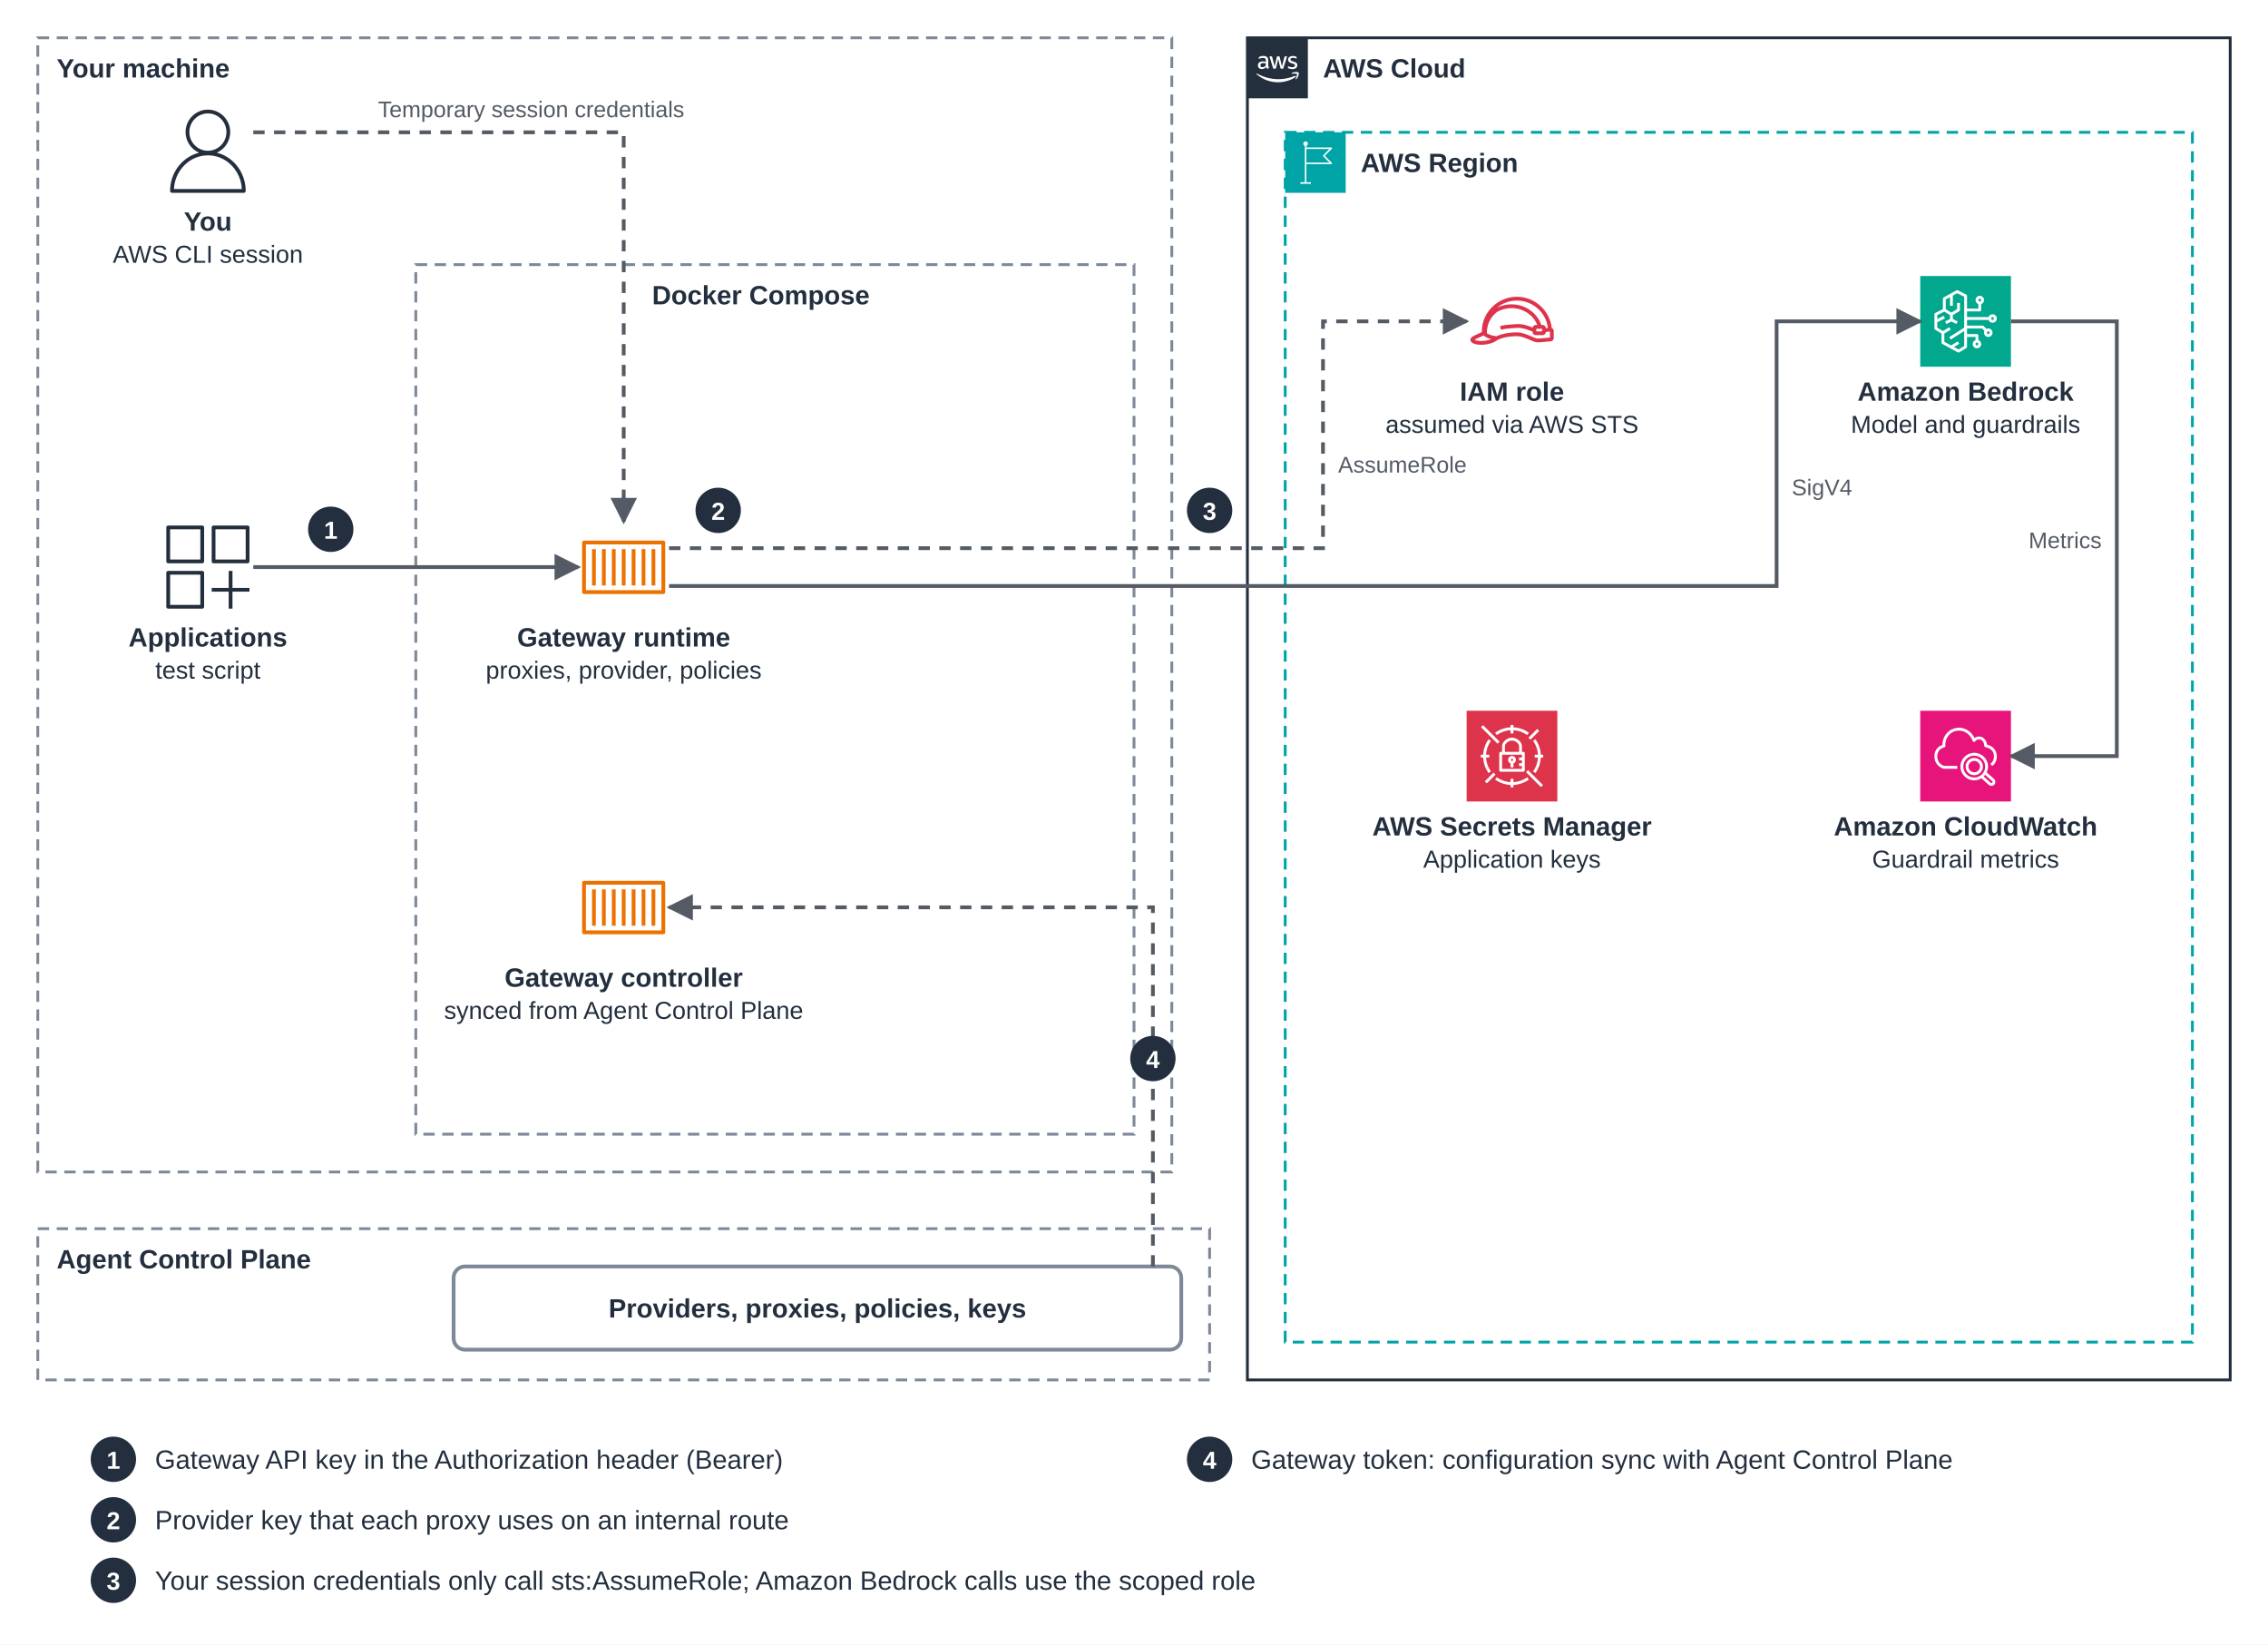
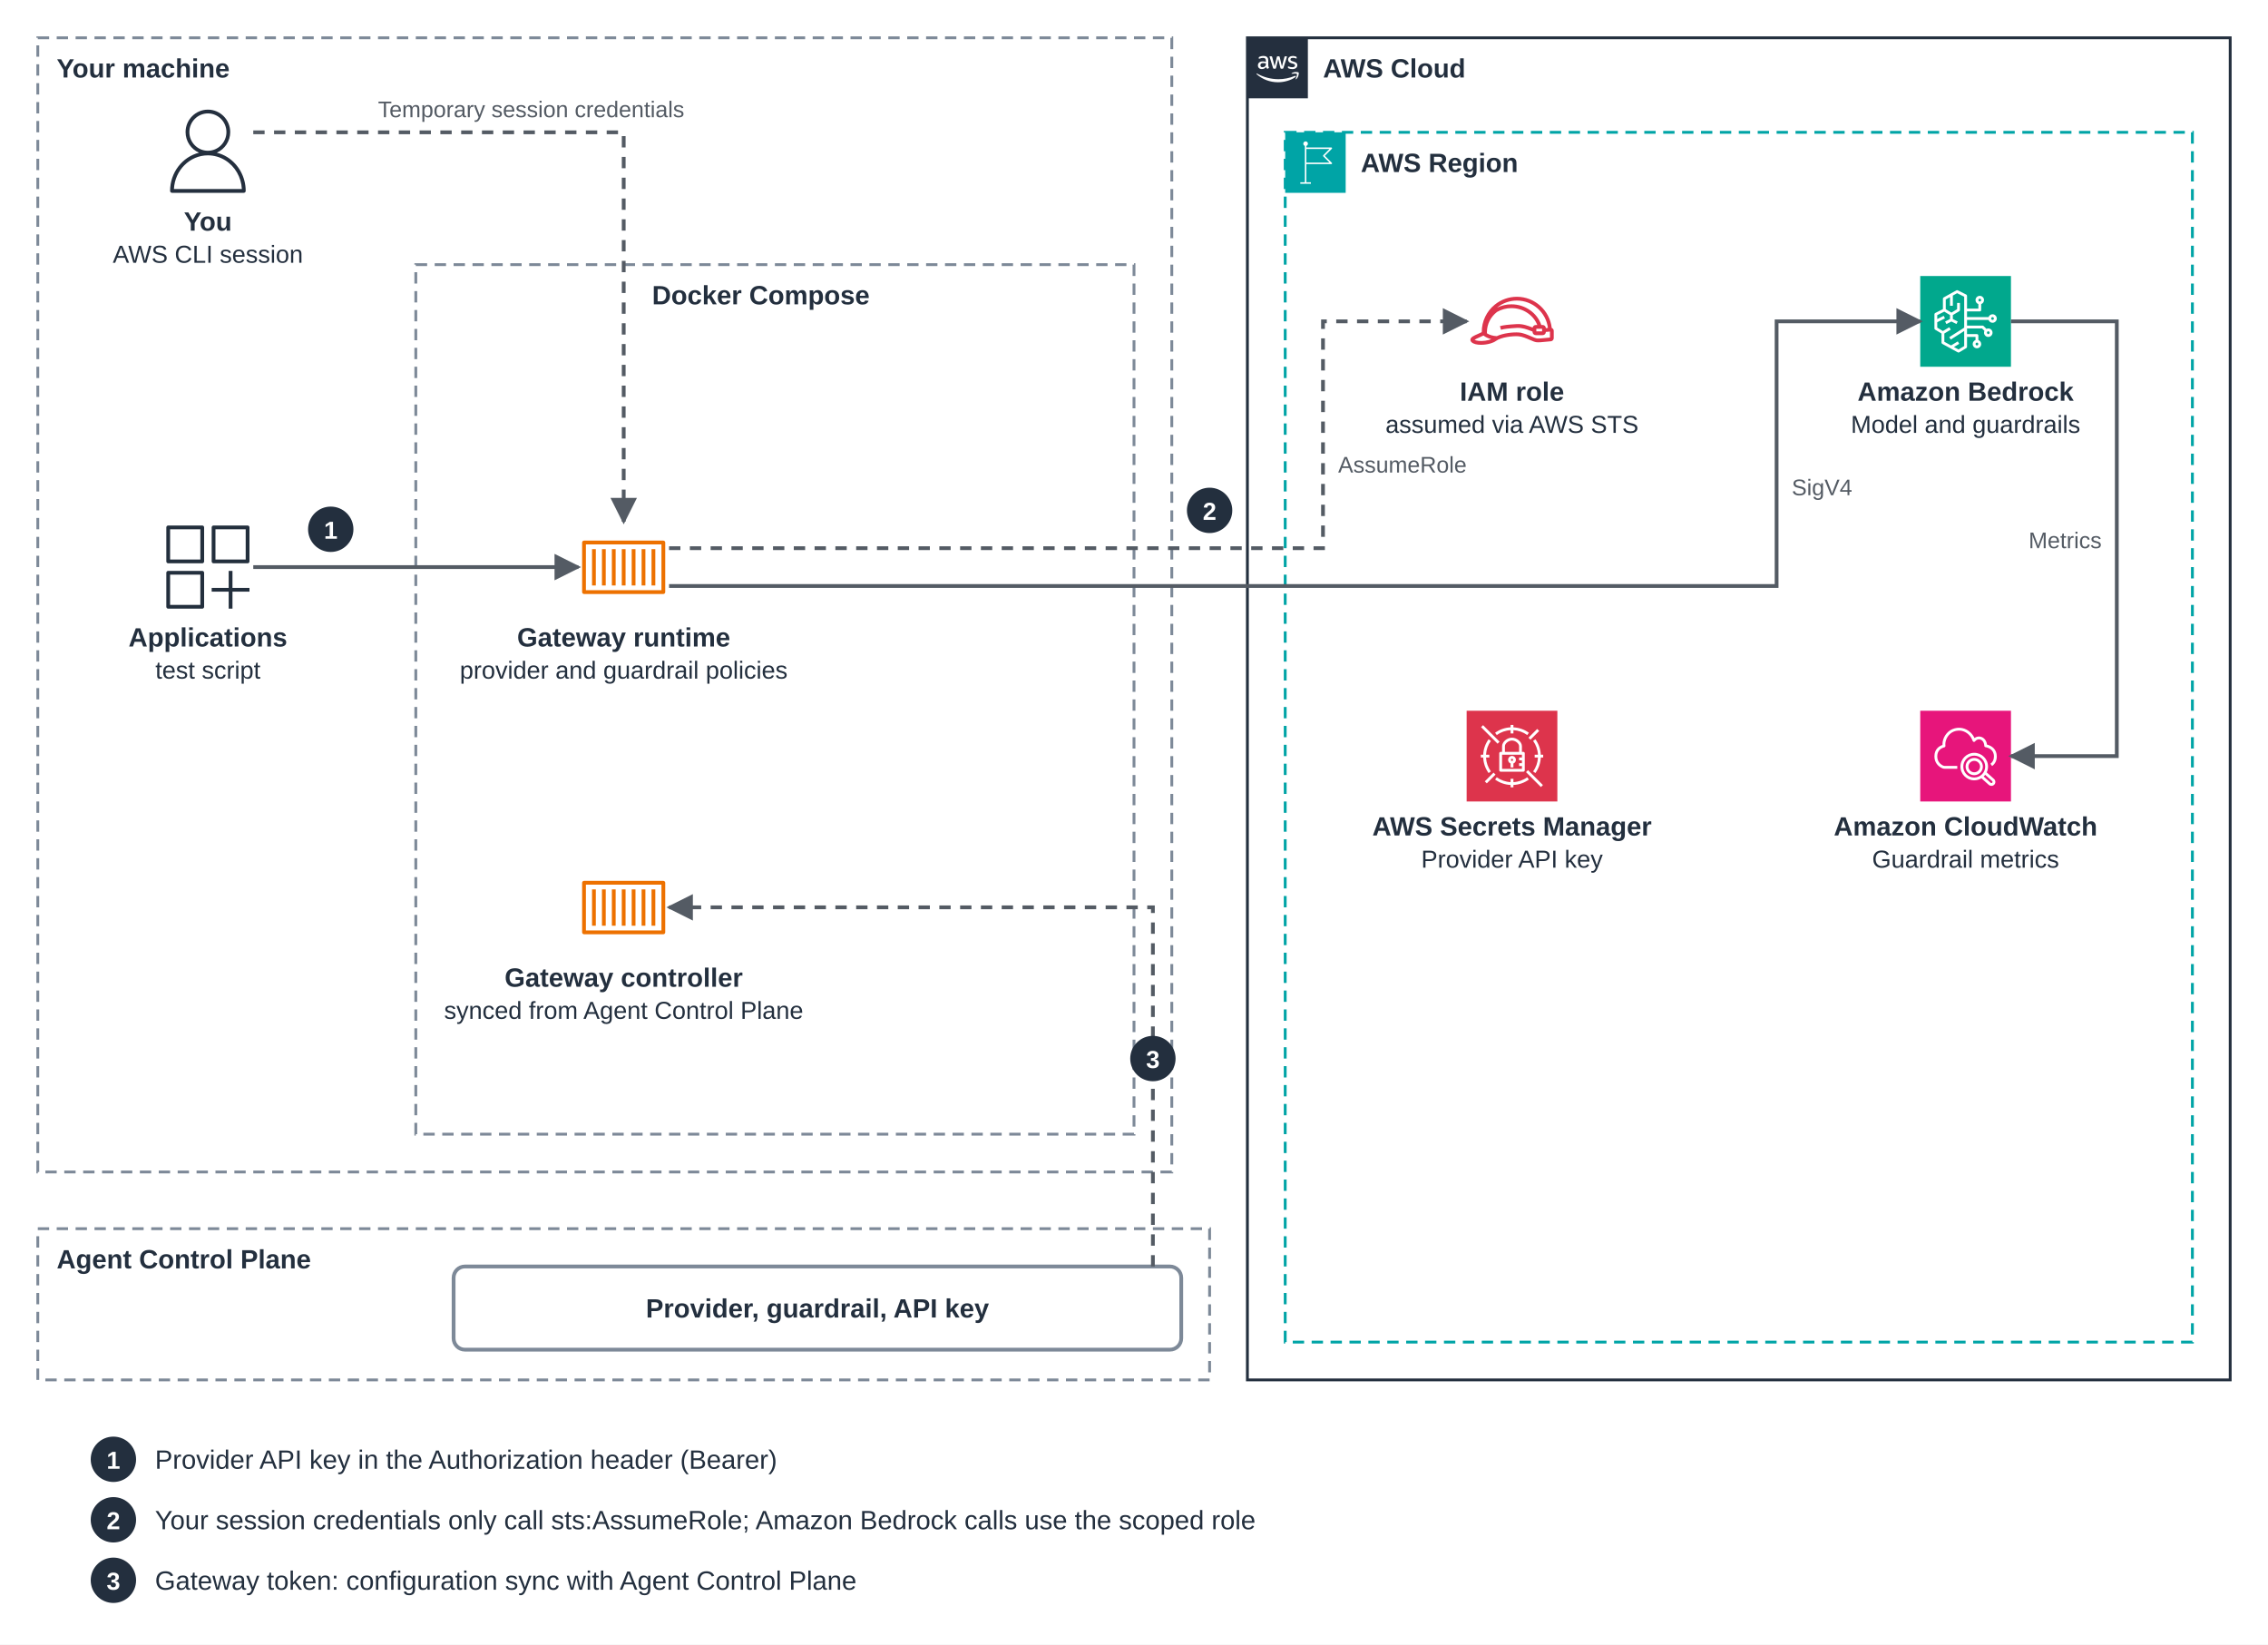
<svg xmlns="http://www.w3.org/2000/svg" width="1200" height="870" viewBox="0 0 1200 870">
  <rect width="1200" height="870" fill="#FFFFFF" />
  <defs>
    <marker id="ah" viewBox="0 0 10 10" refX="9" refY="5" markerWidth="7" markerHeight="7" orient="auto-start-reverse">
      <path d="M0 0L10 5L0 10z" fill="#545B64" />
    </marker>
  </defs>
  <rect x="20" y="20" width="600" height="600" fill="none" stroke="#7D8998" stroke-width="1.5" stroke-dasharray="6 4" />
  <text x="30" y="41" font-size="14" font-weight="bold" text-anchor="start" fill="#232F3E" font-family="'Amazon Ember', Arial, Helvetica, sans-serif">Your machine</text>
  <svg x="86.0" y="56.0" width="48" height="48" viewBox="0 0 48 48">
    <path fill="#242f3e" fill-rule="evenodd" d="M6.025 44c.499-9.915 8.37-17.822 17.975-17.822 3.248 0 6.43.914 9.205 2.644 5.149 3.211 8.448 8.961 8.769 15.178zm8.167-30.122c0-5.446 4.4-9.878 9.809-9.878 5.407 0 9.806 4.432 9.806 9.878 0 5.447-4.399 9.879-9.806 9.879-5.409 0-9.809-4.432-9.809-9.879m20.071 13.247a19.4 19.4 0 0 0-5.565-2.354 11.89 11.89 0 0 0 7.109-10.893C35.807 7.329 30.51 2 24.001 2c-6.512 0-11.809 5.329-11.809 11.878 0 4.877 2.938 9.072 7.125 10.9C10.545 26.981 4 35.2 4 45a1 1 0 0 0 1 1h38a1 1 0 0 0 1-1c0-7.281-3.731-14.13-9.737-17.875" />
  </svg>
  <text x="110" y="122.0" font-size="14" font-weight="bold" text-anchor="middle" fill="#232F3E" font-family="'Amazon Ember', Arial, Helvetica, sans-serif">You</text>
  <text x="110" y="139.0" font-size="13" font-weight="normal" text-anchor="middle" fill="#232F3E" font-family="'Amazon Ember', Arial, Helvetica, sans-serif">AWS CLI session</text>
  <svg x="86.0" y="276.0" width="48" height="48" viewBox="0 0 48 48">
    <path fill="#232f3d" fill-rule="evenodd" d="M37 35h9v2h-9v9h-2v-9h-9v-2h9v-9h2zM4 44h16V28H4zm17-18H3a1 1 0 0 0-1 1v18a1 1 0 0 0 1 1h18a1 1 0 0 0 1-1V27a1 1 0 0 0-1-1m7-6h16V4H28zM45 2H27a1 1 0 0 0-1 1v18a1 1 0 0 0 1 1h18a1 1 0 0 0 1-1V3a1 1 0 0 0-1-1M4 20h16V4H4zM21 2H3a1 1 0 0 0-1 1v18a1 1 0 0 0 1 1h18a1 1 0 0 0 1-1V3a1 1 0 0 0-1-1" />
  </svg>
  <text x="110" y="342.0" font-size="14" font-weight="bold" text-anchor="middle" fill="#232F3E" font-family="'Amazon Ember', Arial, Helvetica, sans-serif">Applications</text>
  <text x="110" y="359.0" font-size="13" font-weight="normal" text-anchor="middle" fill="#232F3E" font-family="'Amazon Ember', Arial, Helvetica, sans-serif">test script</text>
  <rect x="220" y="140" width="380" height="460" fill="none" stroke="#7D8998" stroke-width="1.5" stroke-dasharray="6 4" />
  <text x="345" y="161" font-size="14" font-weight="bold" text-anchor="start" fill="#232F3E" font-family="'Amazon Ember', Arial, Helvetica, sans-serif">Docker Compose</text>
  <svg x="306.0" y="276.0" width="48" height="48" viewBox="0 0 48 48">
    <path fill="#ed7100" fill-rule="evenodd" d="M38.725 33.735h2V14.497h-2zm-5.246 0h2V14.497h-2zm-5.247 0h2V14.497h-2zm-5.246 0h2V14.497h-2zm-5.247 0h2V14.497h-2zm-5.246 0h2V14.497h-2zm-5.247 0h2V14.497h-2zm-3.247 2.497h39.973V12H3.999zM44.972 10H3a1 1 0 0 0-1 1v26.233a1 1 0 0 0 1 1h41.972a1 1 0 0 0 1-1V11a1 1 0 0 0-1-1" />
  </svg>
  <text x="330" y="342.0" font-size="14" font-weight="bold" text-anchor="middle" fill="#232F3E" font-family="'Amazon Ember', Arial, Helvetica, sans-serif">Gateway runtime</text>
-   <text x="330" y="359.0" font-size="13" font-weight="normal" text-anchor="middle" fill="#232F3E" font-family="'Amazon Ember', Arial, Helvetica, sans-serif">proxies, provider, policies</text>
+   <text x="330" y="359.0" font-size="13" font-weight="normal" text-anchor="middle" fill="#232F3E" font-family="'Amazon Ember', Arial, Helvetica, sans-serif">provider and guardrail policies</text>
  <svg x="306.0" y="456.0" width="48" height="48" viewBox="0 0 48 48">
    <path fill="#ed7100" fill-rule="evenodd" d="M38.725 33.735h2V14.497h-2zm-5.246 0h2V14.497h-2zm-5.247 0h2V14.497h-2zm-5.246 0h2V14.497h-2zm-5.247 0h2V14.497h-2zm-5.246 0h2V14.497h-2zm-5.247 0h2V14.497h-2zm-3.247 2.497h39.973V12H3.999zM44.972 10H3a1 1 0 0 0-1 1v26.233a1 1 0 0 0 1 1h41.972a1 1 0 0 0 1-1V11a1 1 0 0 0-1-1" />
  </svg>
  <text x="330" y="522.0" font-size="14" font-weight="bold" text-anchor="middle" fill="#232F3E" font-family="'Amazon Ember', Arial, Helvetica, sans-serif">Gateway controller</text>
  <text x="330" y="539.0" font-size="13" font-weight="normal" text-anchor="middle" fill="#232F3E" font-family="'Amazon Ember', Arial, Helvetica, sans-serif">synced from Agent Control Plane</text>
  <rect x="20" y="650" width="620" height="80" fill="none" stroke="#7D8998" stroke-width="1.5" stroke-dasharray="6 4" />
  <text x="30" y="671" font-size="14" font-weight="bold" text-anchor="start" fill="#232F3E" font-family="'Amazon Ember', Arial, Helvetica, sans-serif">Agent Control Plane</text>
  <rect x="240" y="670" width="385" height="44" rx="6" fill="#FFFFFF" stroke="#7D8998" stroke-width="2" />
-   <text x="432.5" y="697.0" font-size="14" font-weight="bold" text-anchor="middle" fill="#232F3E" font-family="'Amazon Ember', Arial, Helvetica, sans-serif">Providers, proxies, policies, keys</text>
+   <text x="432.5" y="697.0" font-size="14" font-weight="bold" text-anchor="middle" fill="#232F3E" font-family="'Amazon Ember', Arial, Helvetica, sans-serif">Provider, guardrail, API key</text>
  <rect x="660" y="20" width="520" height="710" fill="none" stroke="#232F3E" stroke-width="1.5" />
  <svg x="660.0" y="20.0" width="32" height="32" viewBox="0 0 40 40">
    <g fill="none" fill-rule="evenodd">
      <path fill="#242f3e" d="M0 0h40v40H0z" />
      <path fill="#fff" d="M32.698 23.9c.361.47-.4 2.4-.74 3.264-.105.262.117.365.35.168 1.512-1.284 1.904-3.975 1.593-4.363-.307-.386-2.95-.717-4.563.432-.249.177-.206.42.07.389.907-.112 2.93-.357 3.29.11m-.842 2.01c.518-.378.074-.941-.454-.72-3.513 1.464-7.327 2.173-10.8 2.173-5.143 0-10.127-1.39-14.156-3.695-.352-.202-.613.155-.319.414 3.733 3.316 8.67 5.309 14.147 5.309 3.91 0 8.451-1.208 11.582-3.481m-2.144-5.215a6.6 6.6 0 0 1-1.459-.161q-.714-.163-1.093-.373-.233-.128-.29-.258a.7.7 0 0 1-.059-.26v-.47q0-.29.216-.292.083.002.173.033.091.034.241.098.48.21 1.044.324.564.113 1.126.113.895 0 1.384-.308a.97.97 0 0 0 .49-.873.88.88 0 0 0-.258-.65q-.256-.258-.952-.484l-1.375-.421q-1.045-.325-1.517-.938a2.17 2.17 0 0 1-.472-1.347q0-.581.258-1.027.255-.445.676-.761.427-.314.99-.478A4.3 4.3 0 0 1 30.025 12q.315 0 .64.04a6.3 6.3 0 0 1 1.15.252q.248.082.4.162a.9.9 0 0 1 .28.227.5.5 0 0 1 .083.308v.436q0 .291-.217.29-.114.002-.364-.111c-.54-.24-1.15-.356-1.82-.356q-.815 0-1.262.258-.448.26-.448.827 0 .388.283.655.281.267 1.044.51l1.342.423q1.028.322 1.466.888.441.568.441 1.295 0 .6-.25 1.078-.248.477-.689.817a3.1 3.1 0 0 1-1.05.518q-.615.179-1.343.178m-12.165-.244q-.248.002-.365-.087-.117-.09-.199-.365l-2.222-7.157a1.8 1.8 0 0 1-.082-.371q0-.227.233-.227h.927q.265 0 .374.09.106.086.19.364l1.59 6.12 1.477-6.12q.066-.278.181-.364.116-.09.38-.09h.765q.263 0 .38.09.116.086.182.364l1.493 6.2 1.64-6.2q.082-.278.19-.364.109-.09.373-.09h.878q.233 0 .233.227a1 1 0 0 1-.016.144 2 2 0 0 1-.068.227l-2.286 7.157q-.083.275-.2.365-.116.088-.364.087h-.813q-.264.001-.38-.094-.116-.099-.182-.373l-1.476-5.96-1.457 5.96q-.067.274-.183.373-.116.095-.38.094zM9.94 19.449q.465 0 .98-.17.513-.17.893-.592.232-.259.324-.591.09-.33.09-.801v-.388a8 8 0 0 0-1.757-.211q-.945 0-1.408.373-.464.37-.465 1.07 0 .645.35.978.347.332.993.332m3.846-1.408q0 .517.107.825.11.31.307.664a.4.4 0 0 1 .066.209q0 .148-.182.276l-.597.39a.5.5 0 0 1-.248.08.4.4 0 0 1-.282-.128 2 2 0 0 1-.339-.43 6 6 0 0 1-.29-.544q-1.112 1.28-2.785 1.28-1.194.001-1.89-.664-.696-.664-.696-1.78 0-1.182.863-1.903.86-.72 2.32-.721.48 0 1.002.073t1.084.203v-.68q.001-1.052-.446-1.482-.446-.428-1.54-.428a4.5 4.5 0 0 0-1.02.12 7.5 7.5 0 0 0-1.02.315 3 3 0 0 1-.33.122.7.7 0 0 1-.15.024q-.199.001-.2-.292v-.452q.001-.228.068-.323.066-.099.265-.195a6 6 0 0 1 1.192-.421 6 6 0 0 1 1.476-.18c1.126 0 1.952.254 2.477.754q.787.753.788 2.275z" />
    </g>
  </svg>
  <text x="700" y="41" font-size="14" font-weight="bold" text-anchor="start" fill="#232F3E" font-family="'Amazon Ember', Arial, Helvetica, sans-serif">AWS Cloud</text>
  <rect x="680" y="70" width="480" height="640" fill="none" stroke="#00A4A6" stroke-width="1.5" stroke-dasharray="6 4" />
  <svg x="680.0" y="70.0" width="32" height="32" viewBox="0 0 40 40">
    <g fill="none" fill-rule="evenodd">
      <path fill="#00a4a6" d="M0 0h40v40H0z" />
      <path fill="#fff" d="M14 20.026v-9h15.293l-4.147 4.146a.5.5 0 0 0 0 .708l4.147 4.146zm12.207-4.5 4.647-4.646a.5.5 0 0 0-.354-.854H14V8.97A1.528 1.528 0 0 0 13.495 6c-.845 0-1.532.687-1.532 1.531 0 .67.435 1.235 1.037 1.442v24.053h-3v1h7v-1h-3v-12h16.5a.5.5 0 0 0 .354-.854z" />
    </g>
  </svg>
  <text x="720" y="91" font-size="14" font-weight="bold" text-anchor="start" fill="#232F3E" font-family="'Amazon Ember', Arial, Helvetica, sans-serif">AWS Region</text>
  <svg x="776.0" y="146.0" width="48" height="48" viewBox="0 0 48 48">
    <path fill="#dd344c" fill-rule="evenodd" d="M44.083 32.581a72.853 72.853 0 0 0-2.082.191l-.168.018c-1.765.182-3.763.387-4.714.257-.594-.085-1.688-.56-2.848-1.063-1.966-.852-4.414-1.914-6.627-2.084-3.046-.234-8.31.34-11.703 1.931-1.962-.088-3.782-.616-5.196-1.488a46 46 0 0 1-.012-.649c0-4.136 1.938-8.015 5.32-10.65a15.2 15.2 0 0 1 7.66-2.052c6.12 0 11.553 3.617 13.672 8.942h-.813c-.814 0-1.496.576-1.663 1.34l-.412-.156c-2.03-.783-4.813-1.854-8.031-1.663-4.705.276-7.02.56-8.843 1.08l.549 1.924c1.668-.477 3.868-.74 8.41-1.008 2.785-.158 5.338.818 7.195 1.533.395.153.752.286 1.09.407v.205c0 .939.766 1.704 1.705 1.704h3.647c.937 0 1.7-.762 1.704-1.698l.354-.032a176 176 0 0 0 1.595-.151l.21-.021zM9.799 34.249c-2.65.363-4.742.039-5.608-.496.525-.371 1.71-.89 2.544-1.254a44 44 0 0 0 2.16-1.004c1.154.879 2.583 1.538 4.165 1.931-.915.368-2.048.658-3.261.823M36.868 29.3h3.055v-1.366h-3.055zM26.586 13c8.368 0 15.396 6.295 16.43 14.492q-.43.042-.912.086l-.185.016a1.704 1.704 0 0 0-1.7-1.66h-.711c-2.201-6.477-8.576-10.942-15.795-10.942-2.674 0-5.29.612-7.641 1.775q.024-.022.046-.042A16.6 16.6 0 0 1 26.586 13m18.94 14.794a1.6 1.6 0 0 0-.497-.298C43.983 18.185 36.049 11 26.586 11a18.6 18.6 0 0 0-11.732 4.175 18.5 18.5 0 0 0-6.85 14.406c0 .041.004.082.004.123-.667.335-1.372.655-2.073.962-2.136.934-3.68 1.608-3.91 2.826-.057.309-.067.914.52 1.502 1.038 1.037 3.028 1.409 5.05 1.409.842 0 1.688-.064 2.474-.172 1.339-.182 3.839-.673 5.536-1.915 2.678-1.941 8.733-2.667 11.886-2.422 1.879.145 4.155 1.132 5.985 1.925 1.396.607 2.5 1.085 3.366 1.208 1.19.163 3.136-.037 5.195-.248l.173-.017a63 63 0 0 1 1.592-.151c.215-.021.428-.036.712-.056.88-.062 1.569-.8 1.569-1.68v-3.829c0-.478-.202-.934-.556-1.252" />
  </svg>
  <text x="800" y="212.0" font-size="14" font-weight="bold" text-anchor="middle" fill="#232F3E" font-family="'Amazon Ember', Arial, Helvetica, sans-serif">IAM role</text>
  <text x="800" y="229.0" font-size="13" font-weight="normal" text-anchor="middle" fill="#232F3E" font-family="'Amazon Ember', Arial, Helvetica, sans-serif">assumed via AWS STS</text>
  <svg x="1016.0" y="146.0" width="48" height="48" viewBox="0 0 64 64">
    <g fill="none" fill-rule="evenodd">
      <path fill="#01a88d" d="M0 0h64v64H0z" />
      <path fill="#fff" d="M51 31a1.001 1.001 0 0 1 0-2 1.001 1.001 0 0 1 0 2M26.977 51.848l-3.203-1.746 3.741-2.245-1.03-1.714-4.747 2.848L17 46.406v-5.84l4.515-2.71-1.03-1.713L16 38.833l-4-2.4v-3.815l5.447-2.723-.894-1.79L12 30.382v-2.764l4.956-2.478L21 27.566v2.816l-3.447 1.723.894 1.79 3.556-1.778 3.554 1.76.886-1.792L23 30.38v-2.814l4.515-2.71A1 1 0 0 0 28 24v-5h-2v4.434l-4 2.4-4-2.4v-6.846l3-1.666V21h2v-7.19l3.024-1.68 4.978 2.486-.001 21.834-10.538 6.706 1.074 1.688 9.464-6.022L31 49.434zM48 39a1.001 1.001 0 0 1 0 2 1.001 1.001 0 0 1 0-2m-8 10a1.001 1.001 0 0 1 0-2 1.001 1.001 0 0 1 0 2m2-33a1.001 1.001 0 0 1 0 2 1.001 1.001 0 0 1 0-2m9 11a3 3 0 0 0-2.816 2H33.001v-4H42a1 1 0 0 0 1-1v-4.184A3 3 0 0 0 45 17c0-1.654-1.346-3-3-3s-3 1.346-3 3c0 1.302.839 2.402 2 2.816V23h-7.999l.001-9.002a1 1 0 0 0-.553-.894l-6.002-3a1 1 0 0 0-.932.022l-9 5A1 1 0 0 0 16 16v7.382l-5.447 2.723c-.339.17-.553.516-.553.895v10a1 1 0 0 0 .485.857L15 40.566V47a1 1 0 0 0 .521.878l11 6a1 1 0 0 0 .994-.021l5-3A1 1 0 0 0 33 50v-7h6v2.184A3 3 0 0 0 37 48c0 1.654 1.346 3 3 3s3-1.346 3-3a3 3 0 0 0-2-2.816V42a1 1 0 0 0-1-1h-7l.001-4h10.585l1.715 1.715A2.95 2.95 0 0 0 45 40c0 1.654 1.346 3 3 3s3-1.346 3-3-1.346-3-3-3a2.95 2.95 0 0 0-1.285.3l-2.008-2.007A1 1 0 0 0 44 35H33.001v-4h15.183A3 3 0 0 0 51 33c1.654 0 3-1.346 3-3s-1.346-3-3-3" />
    </g>
  </svg>
  <text x="1040" y="212.0" font-size="14" font-weight="bold" text-anchor="middle" fill="#232F3E" font-family="'Amazon Ember', Arial, Helvetica, sans-serif">Amazon Bedrock</text>
  <text x="1040" y="229.0" font-size="13" font-weight="normal" text-anchor="middle" fill="#232F3E" font-family="'Amazon Ember', Arial, Helvetica, sans-serif">Model and guardrails</text>
  <svg x="776.0" y="376.0" width="48" height="48" viewBox="0 0 64 64">
    <g fill="none" fill-rule="evenodd">
      <path fill="#dd344c" d="M0 0h64v64H0z" />
      <path fill="#fff" d="M31.24 34.64a.76.76 0 0 0 1.52 0 .76.76 0 0 0-1.52 0m-2 0A2.763 2.763 0 0 1 32 31.88a2.764 2.764 0 0 1 2.76 2.76A2.76 2.76 0 0 1 33 37.205V40h-2v-2.795a2.76 2.76 0 0 1-1.76-2.565M39 31H25v10h14v-2h-2v-2h2v-2h-2v-2h2zm-12-2h9.999L37 25c0-.865-.576-1.859-1.543-2.659-1.014-.84-2.305-1.341-3.454-1.341h-.002c-2.383 0-5 2.093-5.001 4zm12-4-.001 4H40a1 1 0 0 1 1 1v12a1 1 0 0 1-1 1H24a1 1 0 0 1-1-1V30a1 1 0 0 1 1-1h1v-4c.001-3.029 3.469-6 7.001-6h.002c1.625 0 3.348.657 4.729 1.801C38.174 21.994 39.001 23.525 39 25M15.489 43.95l1.621-1.173A18.2 18.2 0 0 1 13.676 33H16v-2h-2.322a18.2 18.2 0 0 1 3.432-9.719l-1.621-1.173A20.18 20.18 0 0 0 11.678 31H10v2h1.676c.185 3.962 1.484 7.731 3.813 10.95m27.258 2.968A18.2 18.2 0 0 1 33 50.35V48h-2v2.35a18.2 18.2 0 0 1-9.75-3.432l-1.172 1.62A20.17 20.17 0 0 0 31 52.35V54h2v-1.65c3.951-.19 7.709-1.488 10.919-3.812zM21.25 17.14A18.2 18.2 0 0 1 31 13.707V16h2v-2.293a18.2 18.2 0 0 1 9.747 3.433l1.172-1.62A20.16 20.16 0 0 0 33 11.707V10h-2v1.707a20.17 20.17 0 0 0-10.922 3.813zM52.319 31a20.17 20.17 0 0 0-3.81-10.892l-1.622 1.173A18.16 18.16 0 0 1 50.319 31H48v2h2.322a18.2 18.2 0 0 1-3.435 9.777l1.622 1.173c2.329-3.219 3.627-6.988 3.813-10.95H54v-2zm-7.293-10.584 6.159-6.16-1.414-1.414-6.159 6.16zM18.971 43.642l-6.16 6.16 1.414 1.414 6.161-6.16zm4.275-21.809-11.66-11.66-1.414 1.414 11.66 11.66zM43.303 41.89l10.523 10.523-1.414 1.414-10.524-10.523z" />
    </g>
  </svg>
  <text x="800" y="442.0" font-size="14" font-weight="bold" text-anchor="middle" fill="#232F3E" font-family="'Amazon Ember', Arial, Helvetica, sans-serif">AWS Secrets Manager</text>
-   <text x="800" y="459.0" font-size="13" font-weight="normal" text-anchor="middle" fill="#232F3E" font-family="'Amazon Ember', Arial, Helvetica, sans-serif">Application keys</text>
+   <text x="800" y="459.0" font-size="13" font-weight="normal" text-anchor="middle" fill="#232F3E" font-family="'Amazon Ember', Arial, Helvetica, sans-serif">Provider API key</text>
  <svg x="1016.0" y="376.0" width="48" height="48" viewBox="0 0 64 64">
    <g fill="none" fill-rule="evenodd">
      <path fill="#e7157b" d="M0 0h64v64H0z" />
      <path fill="#fff" d="M42.184 39.381a4.095 4.095 0 0 0-8.189 0 4.095 4.095 0 0 0 8.189 0m2 0c0 3.353-2.734 6.081-6.095 6.081s-6.094-2.728-6.094-6.08c0-3.354 2.734-6.082 6.094-6.082s6.095 2.728 6.095 6.081m6.559 10.235-4.897-4.4a10 10 0 0 1-1.061 1.19l4.886 4.397a.806.806 0 0 0 1.131-.059.8.8 0 0 0-.059-1.128m-12.654-2.524c4.262 0 7.729-3.46 7.729-7.71 0-4.252-3.467-7.711-7.729-7.711-4.26 0-7.727 3.459-7.727 7.71s3.467 7.71 7.727 7.71m13.992 1.042a2.796 2.796 0 0 1 .207 3.946c-.553.61-1.317.92-2.083.92a2.8 2.8 0 0 1-1.872-.713l-5.161-4.646a9.67 9.67 0 0 1-5.083 1.446c-5.364 0-9.727-4.354-9.727-9.706s4.363-9.706 9.727-9.706c5.365 0 9.729 4.354 9.729 9.706a9.6 9.6 0 0 1-.921 4.095zM17.697 23.538c0 .401.023.8.07 1.185a.997.997 0 0 1-.806 1.101C15.084 26.308 12 27.772 12 32.157c0 3.323 1.836 5.157 3.377 6.11.672.423 1.263.638 1.761.643h8.989v1.996h-9c-.884-.01-1.827-.329-2.81-.947C12.708 38.964 10 36.62 10 32.157c0-5.27 3.526-7.293 5.71-8.04a14 14 0 0 1-.013-.579c0-4.378 2.976-8.916 6.924-10.56 4.611-1.927 9.498-.971 13.066 2.556 1.047 1.033 1.917 2.274 2.598 3.702a5.3 5.3 0 0 1 3.174-1.061c2.415 0 5.128 1.793 5.663 5.715C50.58 24.722 54 27.278 54 32.217c0 2.89-1.136 5.24-3.287 6.792l-1.172-1.616C51.173 36.214 52 34.473 52 32.217c0-4.978-4.189-6.217-5.99-6.519a.996.996 0 0 1-.824-1.127c-.255-3.04-2.045-4.401-3.727-4.401-1.057 0-2.05.516-2.725 1.416a.999.999 0 0 1-1.741-.26c-.634-1.752-1.547-3.223-2.712-4.375-1.43-1.411-5.348-4.444-10.89-2.132-3.193 1.33-5.694 5.16-5.694 8.72" />
    </g>
  </svg>
  <text x="1040" y="442.0" font-size="14" font-weight="bold" text-anchor="middle" fill="#232F3E" font-family="'Amazon Ember', Arial, Helvetica, sans-serif">Amazon CloudWatch</text>
  <text x="1040" y="459.0" font-size="13" font-weight="normal" text-anchor="middle" fill="#232F3E" font-family="'Amazon Ember', Arial, Helvetica, sans-serif">Guardrail metrics</text>
  <path d="M134 300 H306" fill="none" stroke="#545B64" stroke-width="2" marker-end="url(#ah)" />
  <circle cx="175" cy="280" r="12" fill="#232F3E" />
  <text x="175" y="285" font-size="13" font-weight="bold" text-anchor="middle" fill="#FFFFFF" font-family="'Amazon Ember', Arial, Helvetica, sans-serif">1</text>
-   <circle cx="380" cy="270" r="12" fill="#232F3E" />
-   <text x="380" y="275" font-size="13" font-weight="bold" text-anchor="middle" fill="#FFFFFF" font-family="'Amazon Ember', Arial, Helvetica, sans-serif">2</text>
  <path d="M134 70 H330 V276" fill="none" stroke="#545B64" stroke-width="2" stroke-dasharray="6 5" marker-end="url(#ah)" />
  <text x="200" y="62" font-size="12" font-weight="normal" text-anchor="start" fill="#545B64" font-family="'Amazon Ember', Arial, Helvetica, sans-serif">Temporary session credentials</text>
  <path d="M610 670 V480 H354" fill="none" stroke="#545B64" stroke-width="2" stroke-dasharray="6 5" marker-end="url(#ah)" />
  <circle cx="610" cy="560" r="12" fill="#232F3E" />
-   <text x="610" y="565" font-size="13" font-weight="bold" text-anchor="middle" fill="#FFFFFF" font-family="'Amazon Ember', Arial, Helvetica, sans-serif">4</text>
+   <text x="610" y="565" font-size="13" font-weight="bold" text-anchor="middle" fill="#FFFFFF" font-family="'Amazon Ember', Arial, Helvetica, sans-serif">3</text>
  <path d="M354 290 H700 V170 H776" fill="none" stroke="#545B64" stroke-width="2" stroke-dasharray="6 5" marker-end="url(#ah)" />
  <text x="708" y="250" font-size="12" font-weight="normal" text-anchor="start" fill="#545B64" font-family="'Amazon Ember', Arial, Helvetica, sans-serif">AssumeRole</text>
  <path d="M354 310 H940 V170 H1016" fill="none" stroke="#545B64" stroke-width="2" marker-end="url(#ah)" />
  <text x="948" y="262" font-size="12" font-weight="normal" text-anchor="start" fill="#545B64" font-family="'Amazon Ember', Arial, Helvetica, sans-serif">SigV4</text>
  <circle cx="640" cy="270" r="12" fill="#232F3E" />
-   <text x="640" y="275" font-size="13" font-weight="bold" text-anchor="middle" fill="#FFFFFF" font-family="'Amazon Ember', Arial, Helvetica, sans-serif">3</text>
+   <text x="640" y="275" font-size="13" font-weight="bold" text-anchor="middle" fill="#FFFFFF" font-family="'Amazon Ember', Arial, Helvetica, sans-serif">2</text>
  <path d="M1064 170 H1120 V400 H1064" fill="none" stroke="#545B64" stroke-width="2" marker-end="url(#ah)" />
  <text x="1112" y="290" font-size="12" font-weight="normal" text-anchor="end" fill="#545B64" font-family="'Amazon Ember', Arial, Helvetica, sans-serif">Metrics</text>
  <circle cx="60" cy="772" r="12" fill="#232F3E" />
  <text x="60" y="777" font-size="13" font-weight="bold" text-anchor="middle" fill="#FFFFFF" font-family="'Amazon Ember', Arial, Helvetica, sans-serif">1</text>
-   <text x="82" y="777" font-size="14" font-weight="normal" text-anchor="start" fill="#232F3E" font-family="'Amazon Ember', Arial, Helvetica, sans-serif">Gateway API key in the Authorization header (Bearer)</text>
+   <text x="82" y="777" font-size="14" font-weight="normal" text-anchor="start" fill="#232F3E" font-family="'Amazon Ember', Arial, Helvetica, sans-serif">Provider API key in the Authorization header (Bearer)</text>
  <circle cx="60" cy="804" r="12" fill="#232F3E" />
  <text x="60" y="809" font-size="13" font-weight="bold" text-anchor="middle" fill="#FFFFFF" font-family="'Amazon Ember', Arial, Helvetica, sans-serif">2</text>
-   <text x="82" y="809" font-size="14" font-weight="normal" text-anchor="start" fill="#232F3E" font-family="'Amazon Ember', Arial, Helvetica, sans-serif">Provider key that each proxy uses on an internal route</text>
+   <text x="82" y="809" font-size="14" font-weight="normal" text-anchor="start" fill="#232F3E" font-family="'Amazon Ember', Arial, Helvetica, sans-serif">Your session credentials only call sts:AssumeRole; Amazon Bedrock calls use the scoped role</text>
  <circle cx="60" cy="836" r="12" fill="#232F3E" />
  <text x="60" y="841" font-size="13" font-weight="bold" text-anchor="middle" fill="#FFFFFF" font-family="'Amazon Ember', Arial, Helvetica, sans-serif">3</text>
-   <text x="82" y="841" font-size="14" font-weight="normal" text-anchor="start" fill="#232F3E" font-family="'Amazon Ember', Arial, Helvetica, sans-serif">Your session credentials only call sts:AssumeRole; Amazon Bedrock calls use the scoped role</text>
-   <circle cx="640" cy="772" r="12" fill="#232F3E" />
-   <text x="640" y="777" font-size="13" font-weight="bold" text-anchor="middle" fill="#FFFFFF" font-family="'Amazon Ember', Arial, Helvetica, sans-serif">4</text>
-   <text x="662" y="777" font-size="14" font-weight="normal" text-anchor="start" fill="#232F3E" font-family="'Amazon Ember', Arial, Helvetica, sans-serif">Gateway token: configuration sync with Agent Control Plane</text>
+   <text x="82" y="841" font-size="14" font-weight="normal" text-anchor="start" fill="#232F3E" font-family="'Amazon Ember', Arial, Helvetica, sans-serif">Gateway token: configuration sync with Agent Control Plane</text>
</svg>
